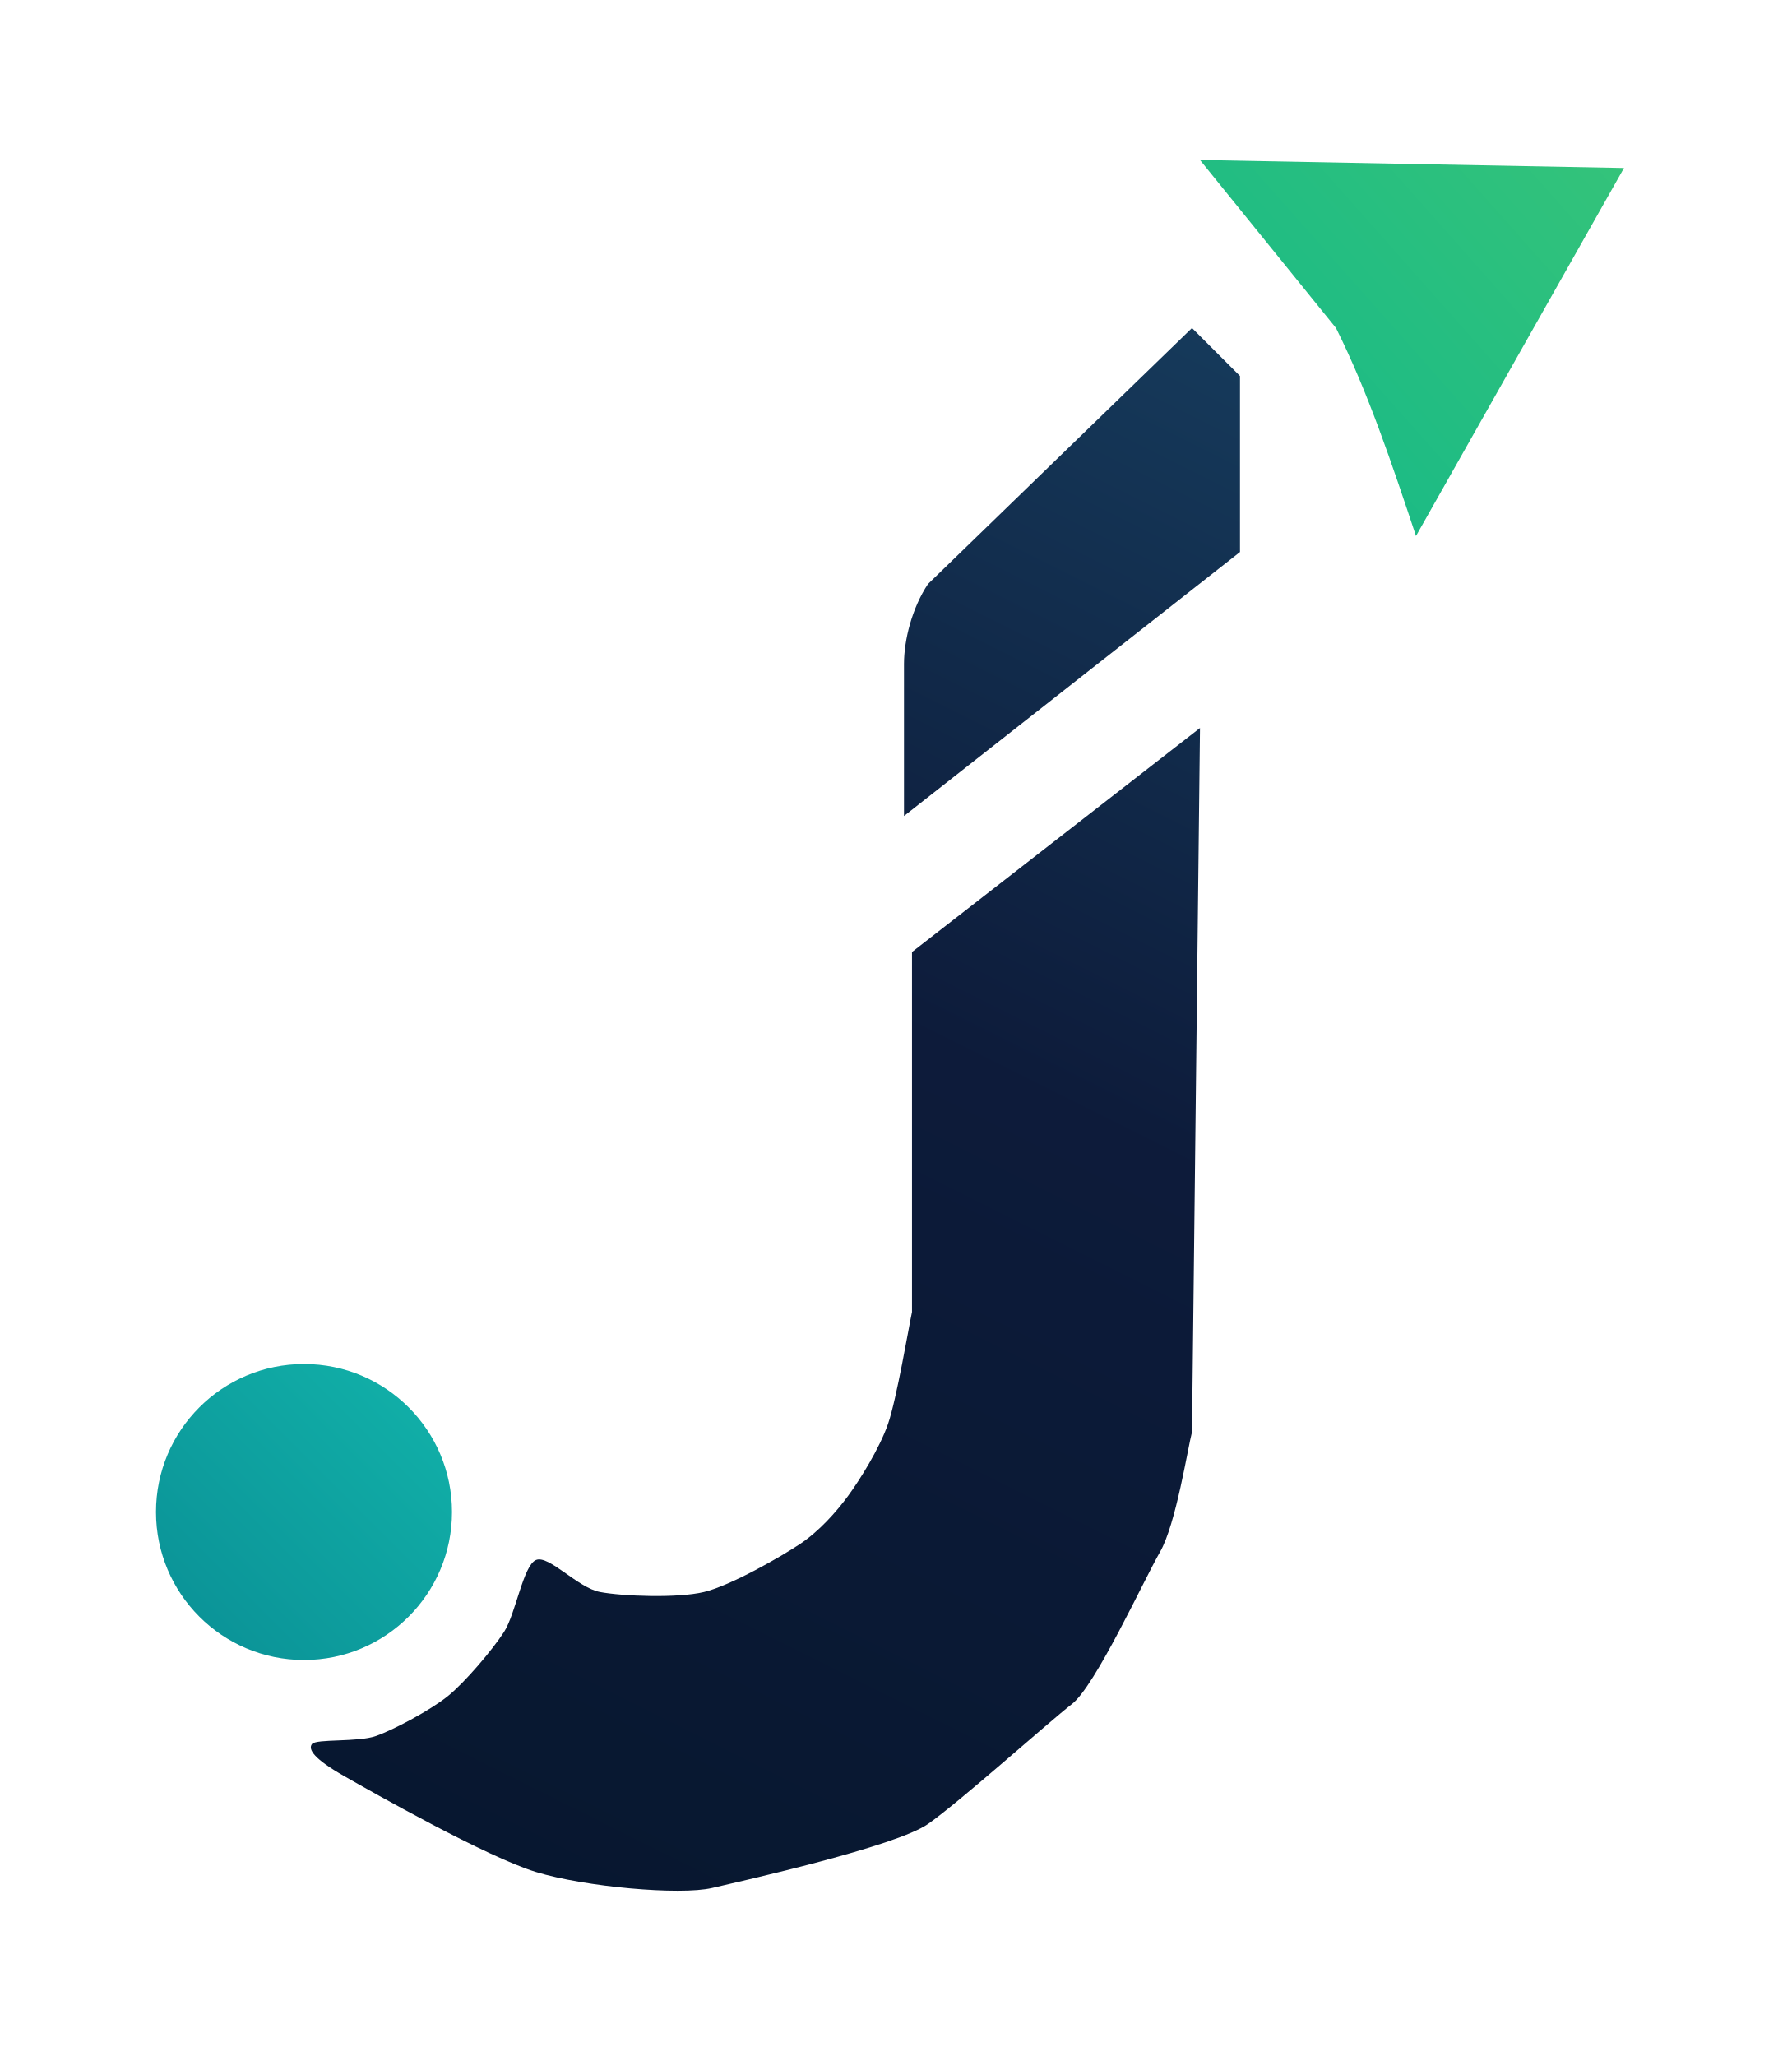
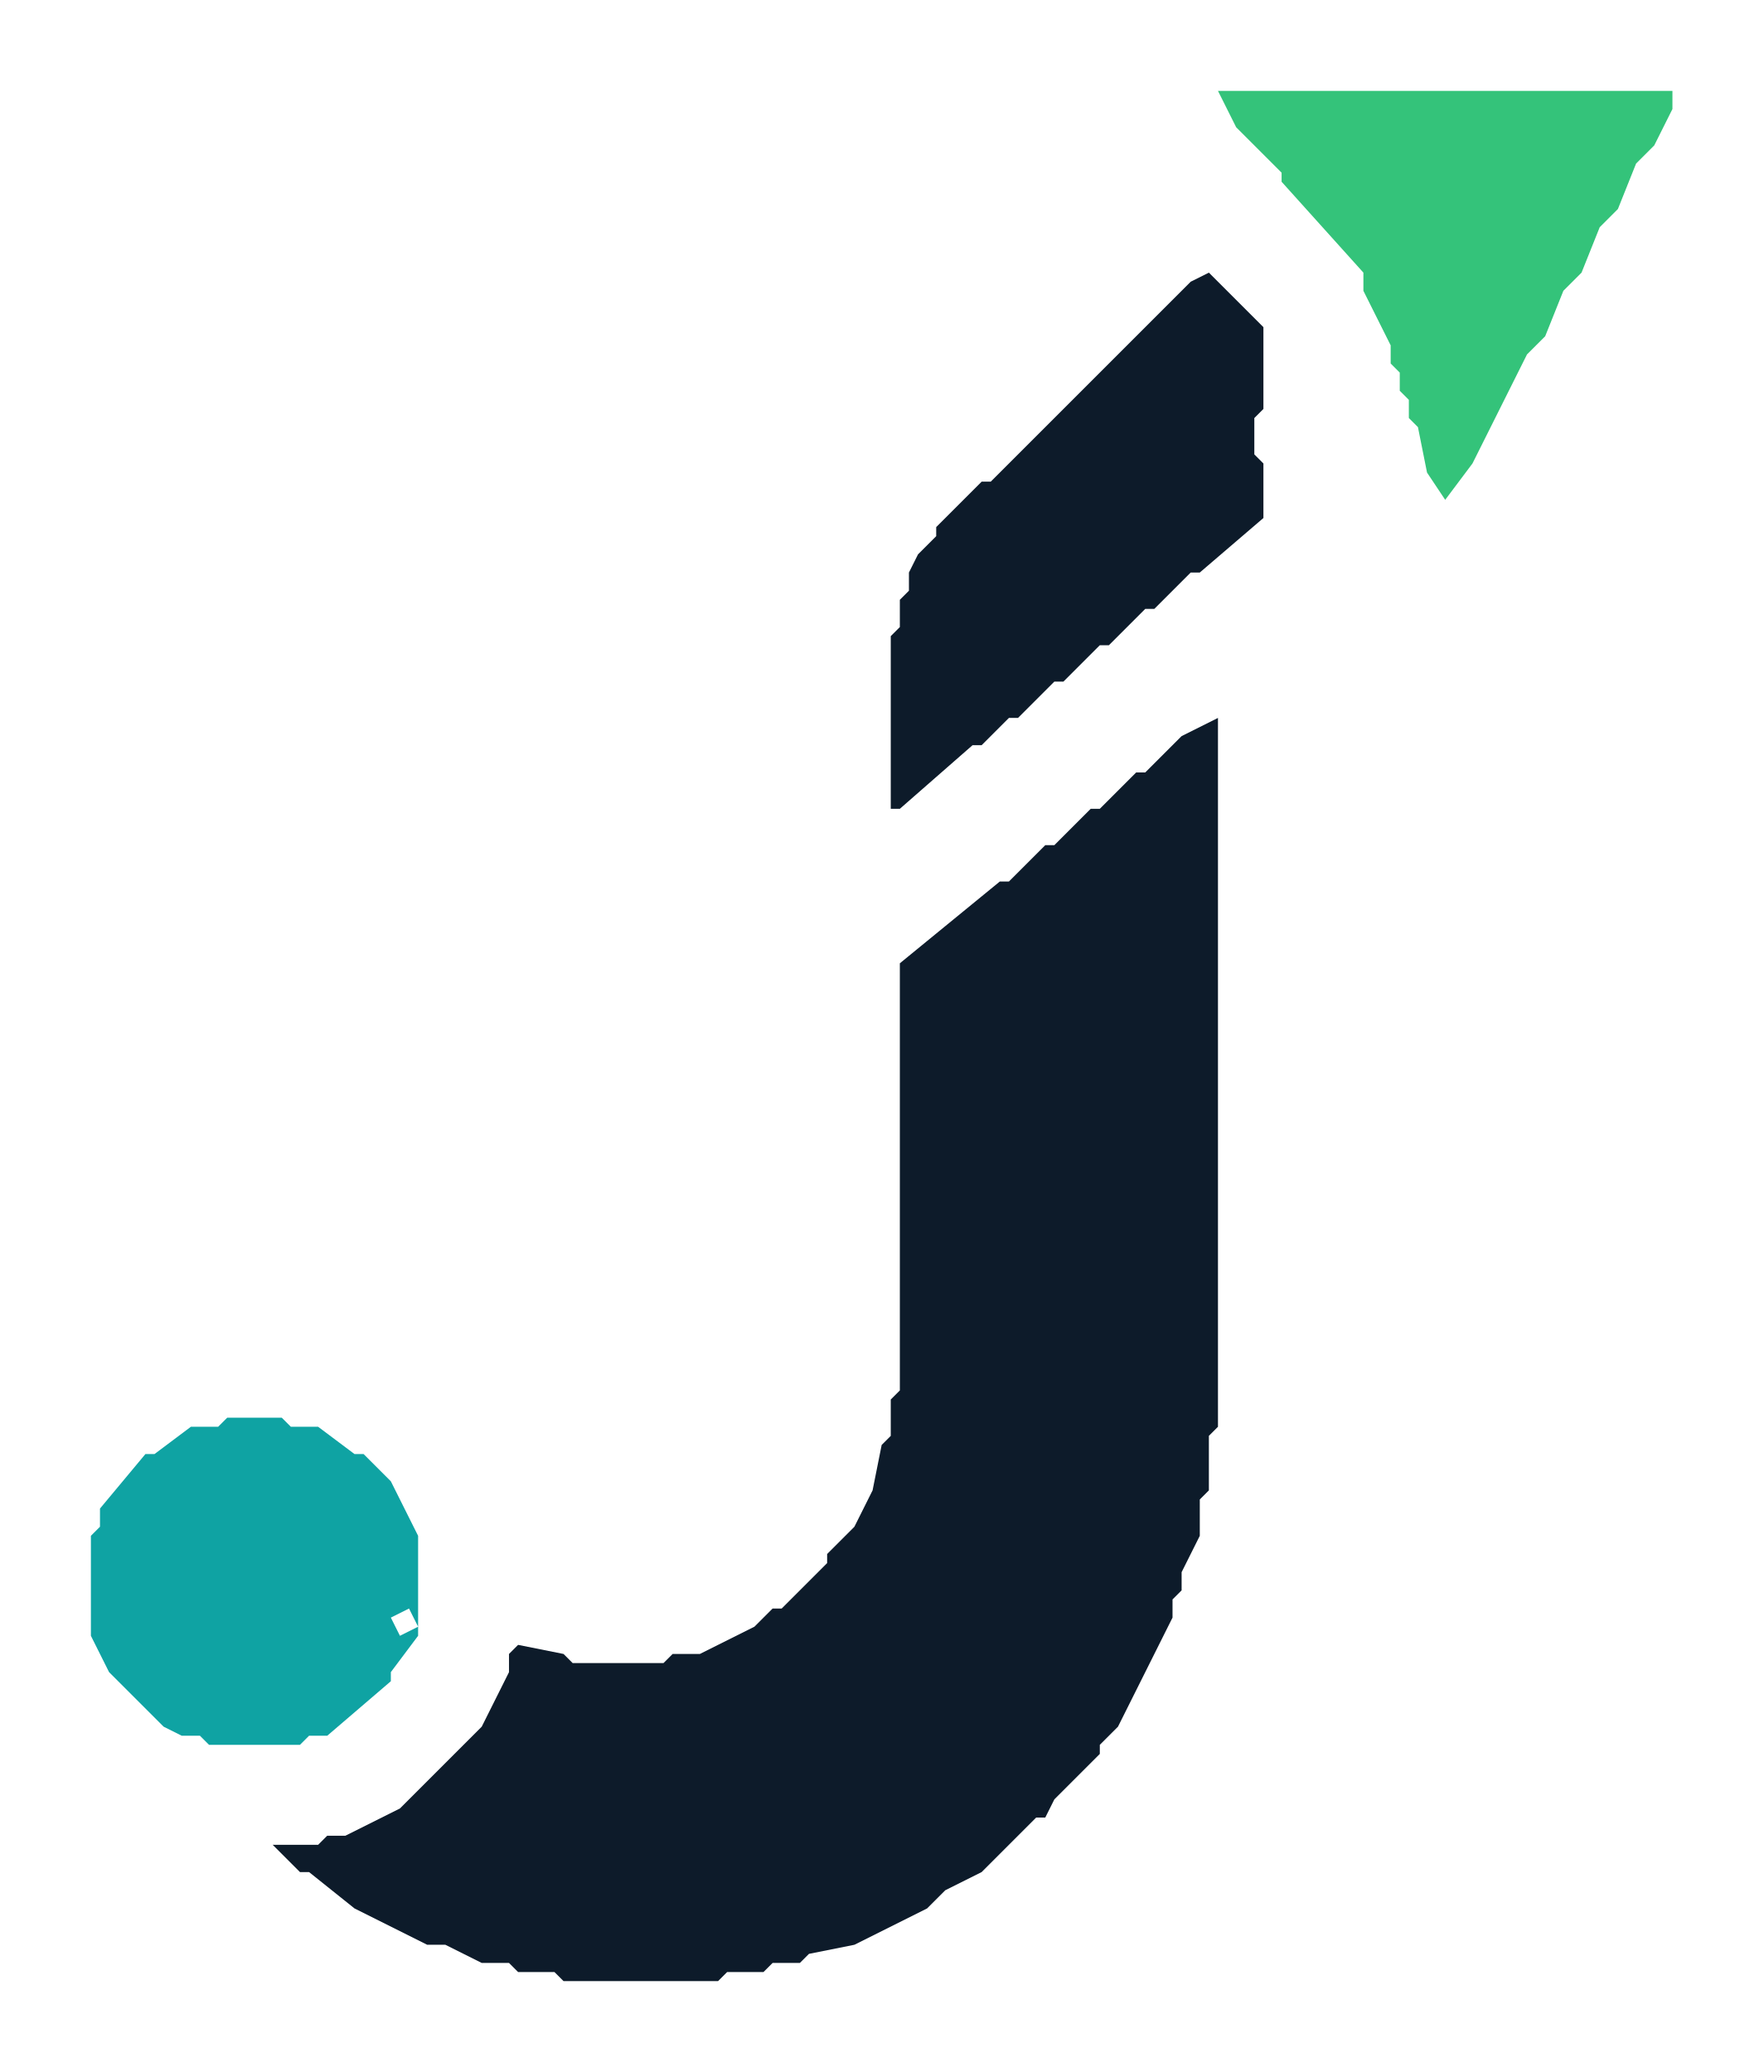
- <svg xmlns="http://www.w3.org/2000/svg" viewBox="68 68 224 257" role="img" aria-label="Jintia">
-   <defs>
-     <linearGradient id="jintia-navy" x1="126" y1="304" x2="224" y2="108" gradientUnits="userSpaceOnUse">
-       <stop offset="0" stop-color="#07172F" />
-       <stop offset="0.55" stop-color="#0D1B3A" />
-       <stop offset="1" stop-color="#163B5C" />
-     </linearGradient>
-     <linearGradient id="jintia-teal" x1="88" y1="276" x2="125" y2="239" gradientUnits="userSpaceOnUse">
-       <stop offset="0" stop-color="#0A8F95" />
-       <stop offset="1" stop-color="#12B3AA" />
-     </linearGradient>
-     <linearGradient id="jintia-green" x1="218" y1="135" x2="271" y2="88" gradientUnits="userSpaceOnUse">
-       <stop offset="0" stop-color="#13B889" />
-       <stop offset="1" stop-color="#34C37A" />
-     </linearGradient>
-   </defs>
-   <g id="jintia-isotipo">
-     <path fill="url(#jintia-navy)" d="       M 218 159 L 182 187 L 182 232       C 181.60 233.87, 180.07 242.93, 179.00 246.00       C 177.93 249.07, 175.47 253.00, 174.00 255.00       C 172.53 257.00, 170.40 259.40, 168.00 261.00       C 165.60 262.60, 159.33 266.20, 156.00 267.00       C 152.67 267.80, 145.80 267.53, 143.00 267.00       C 140.20 266.47, 136.60 262.33, 135.00 263.00       C 133.40 263.67, 132.47 269.73, 131.00 272.00       C 129.53 274.27, 126.13 278.27, 124.00 280.00       C 121.87 281.73, 117.27 284.20, 115.00 285.00       C 112.73 285.80, 107.53 285.33, 107.00 286.00       C 106.47 286.67, 107.27 287.87, 111.00 290.00       C 114.73 292.13, 128.87 300.13, 135.00 302.00       C 141.13 303.87, 153.00 304.93, 157.00 304.00       C 161.00 303.07, 180.00 298.80, 184.00 296.00       C 188.00 293.20, 199.07 283.27, 202.00 281.00       C 204.93 278.73, 211.00 265.47, 213.00 262.00       C 215.00 258.53, 216.47 249.00, 217.00 247.00       L 218 159 Z" />
-     <path fill="url(#jintia-navy)" d="       M 217 109 L 184 141 C 182 144, 181 148, 181 151       L 181 170 L 223 137 L 223 115 Z" />
-     <circle cx="106" cy="257" r="18.5" fill="url(#jintia-teal)" />
-     <path fill="url(#jintia-green)" d="       M 218 88 L 271 89 L 245 135       C 242 126, 239 117, 235 109 Z" />
-   </g>
+ <svg xmlns="http://www.w3.org/2000/svg" viewBox="10 14 194 228" role="img" aria-label="Jintia">
+   <path fill="#0D1B2A" fill-rule="evenodd" d="M 144 93 L 140 95 L 136 99 L 135 99 L 131 103 L 130 103 L 126 107 L 125 107 L 121 111 L 120 111 L 109 120 L 109 167 L 108 168 L 108 172 L 107 173 L 106 178 L 104 182 L 101 185 L 101 186 L 96 191 L 95 191 L 93 193 L 87 196 L 84 196 L 83 197 L 73 197 L 72 196 L 67 195 L 66 196 L 66 198 L 63 204 L 54 213 L 48 216 L 46 216 L 45 217 L 40 217 L 43 220 L 44 220 L 49 224 L 57 228 L 59 228 L 63 230 L 66 230 L 67 231 L 71 231 L 72 232 L 89 232 L 90 231 L 94 231 L 95 230 L 98 230 L 99 229 L 104 228 L 112 224 L 114 222 L 118 220 L 124 214 L 125 214 L 126 212 L 131 207 L 131 206 L 133 204 L 139 192 L 139 190 L 140 189 L 140 187 L 142 183 L 142 179 L 143 178 L 143 172 L 144 171 Z M 143 44 L 141 45 L 119 67 L 118 67 L 113 72 L 113 73 L 111 75 L 110 77 L 110 79 L 109 80 L 109 83 L 108 84 L 108 103 L 109 103 L 117 96 L 118 96 L 121 93 L 122 93 L 126 89 L 127 89 L 131 85 L 132 85 L 136 81 L 137 81 L 141 77 L 142 77 L 149 71 L 149 65 L 148 64 L 148 60 L 149 59 L 149 50 Z" />
+   <path fill="#0FA3A3" fill-rule="evenodd" d="M 53 192 L 55 191 L 56 193 L 54 194 Z M 31 171 L 27 174 L 26 174 L 21 180 L 21 182 L 20 183 L 20 194 L 22 198 L 28 204 L 30 205 L 32 205 L 33 206 L 43 206 L 44 205 L 46 205 L 53 199 L 53 198 L 56 194 L 56 183 L 53 177 L 50 174 L 49 174 L 45 171 L 42 171 L 41 170 L 35 170 L 34 171 Z" />
+   <path fill="#34C37A" fill-rule="evenodd" d="M 194 24 L 144 24 L 146 28 L 151 33 L 151 34 L 160 44 L 160 46 L 163 52 L 163 54 L 164 55 L 164 57 L 165 58 L 165 60 L 166 61 L 167 66 L 169 69 L 172 65 L 178 53 L 180 51 L 182 46 L 184 44 L 186 39 L 188 37 L 190 32 L 192 30 L 194 26 Z" />
</svg>
